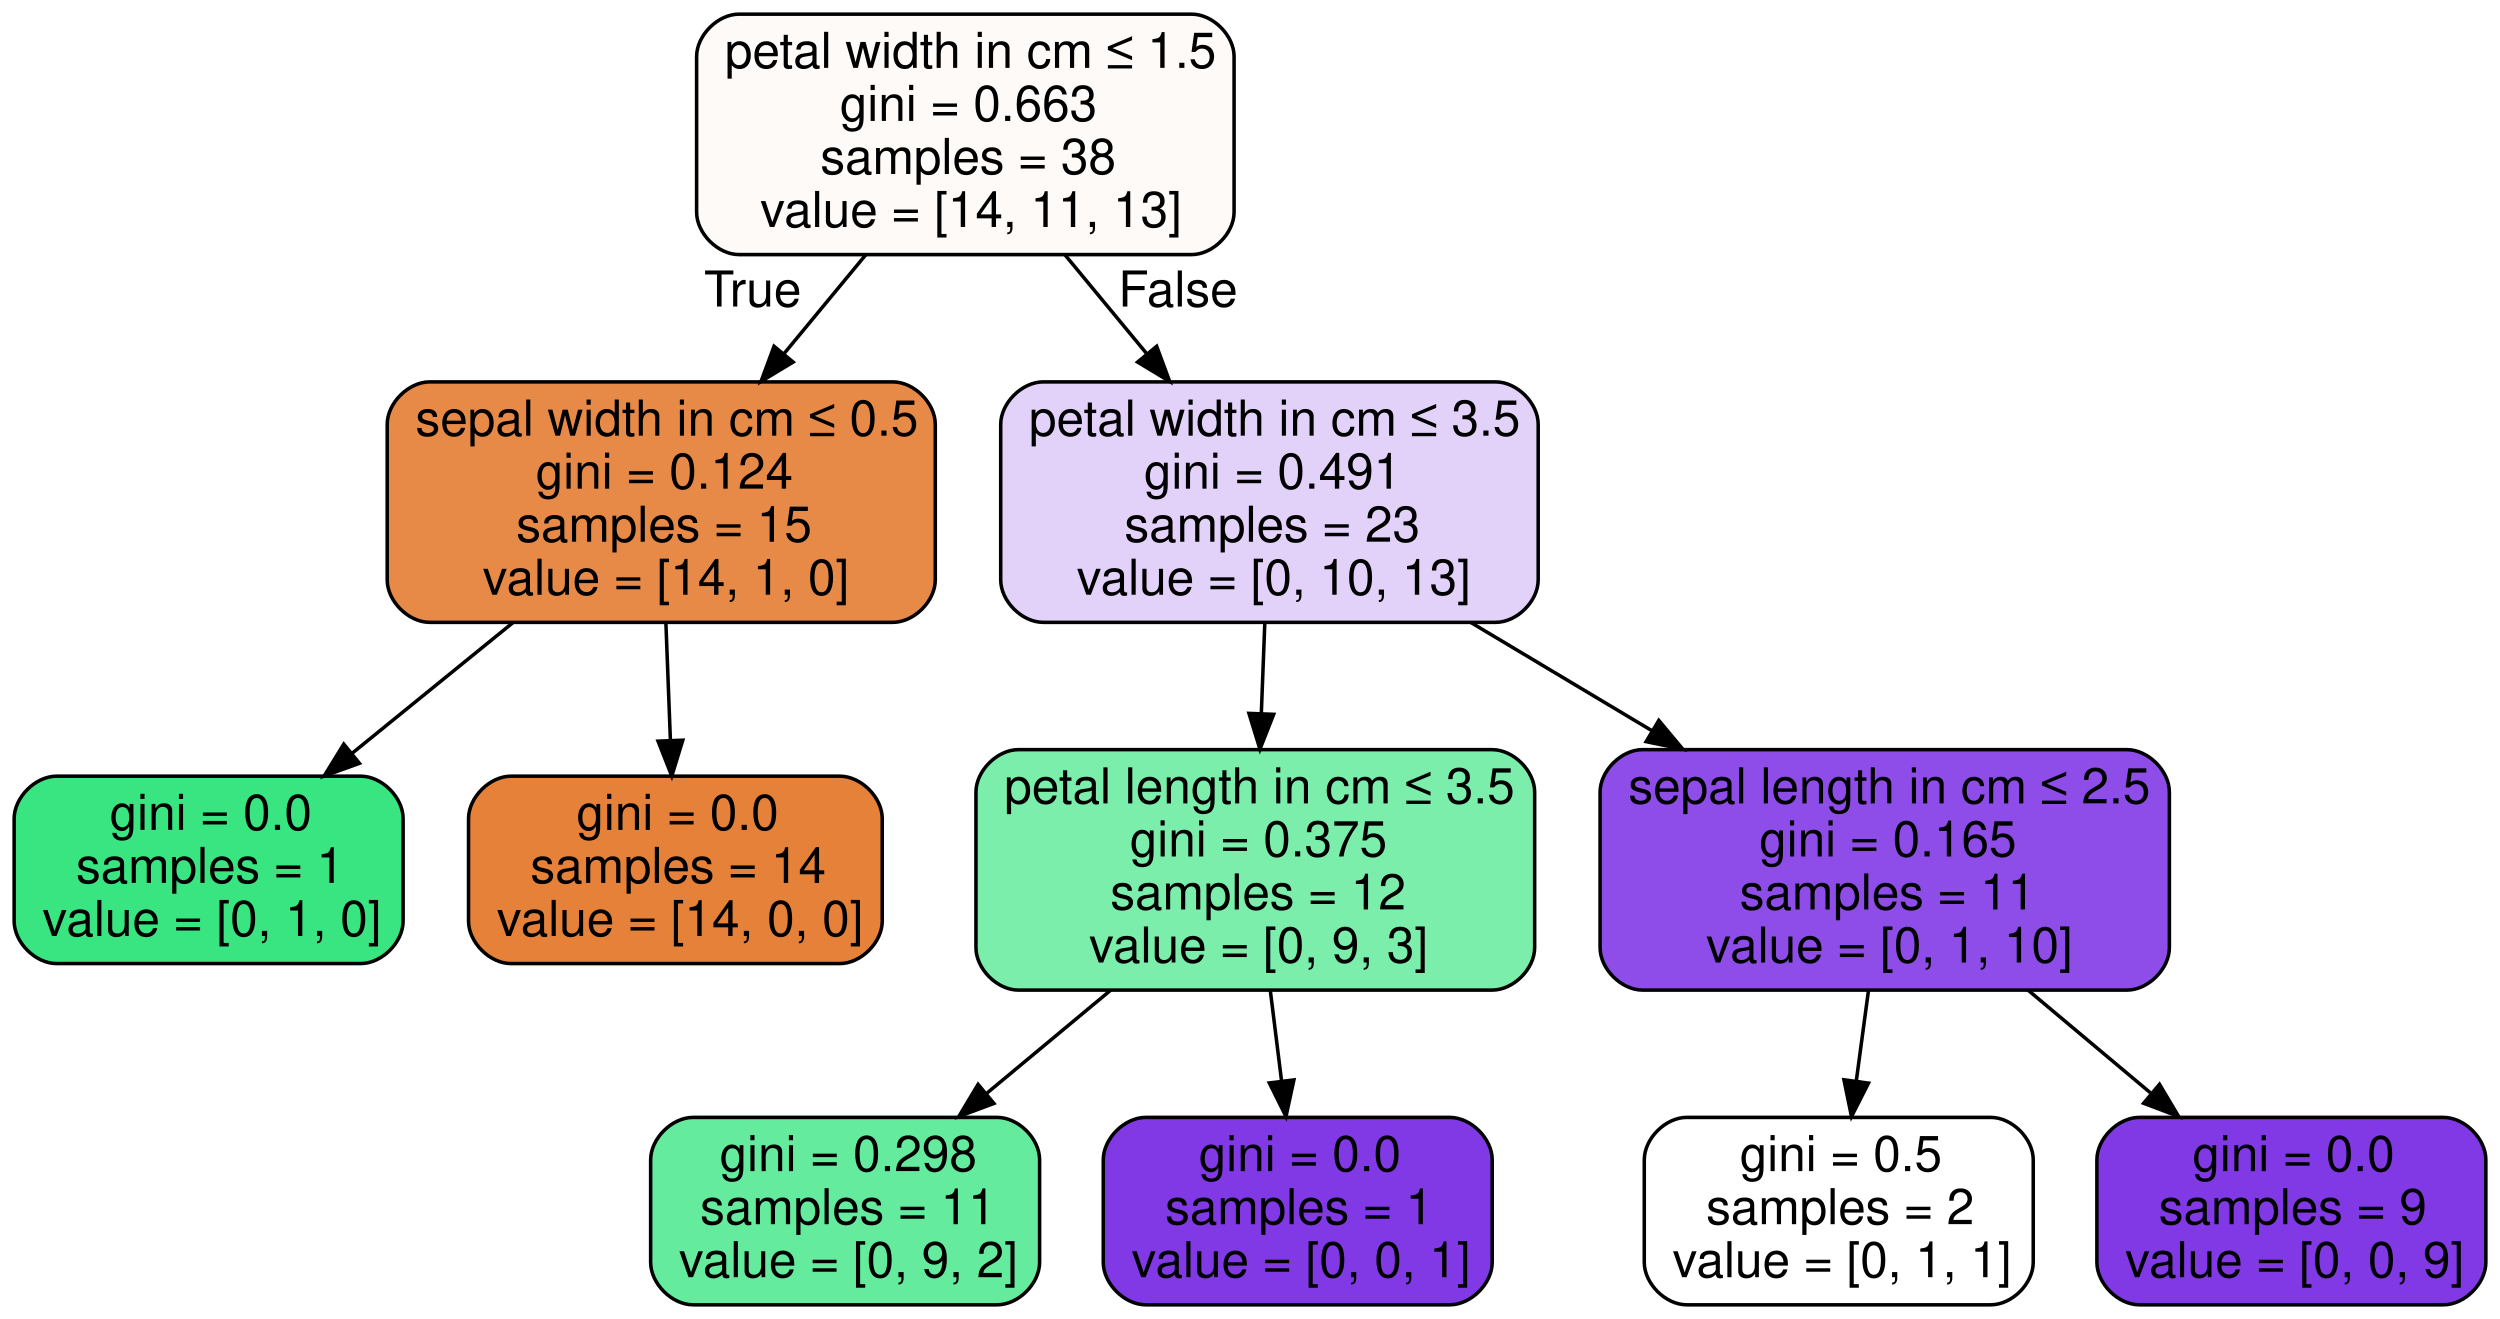
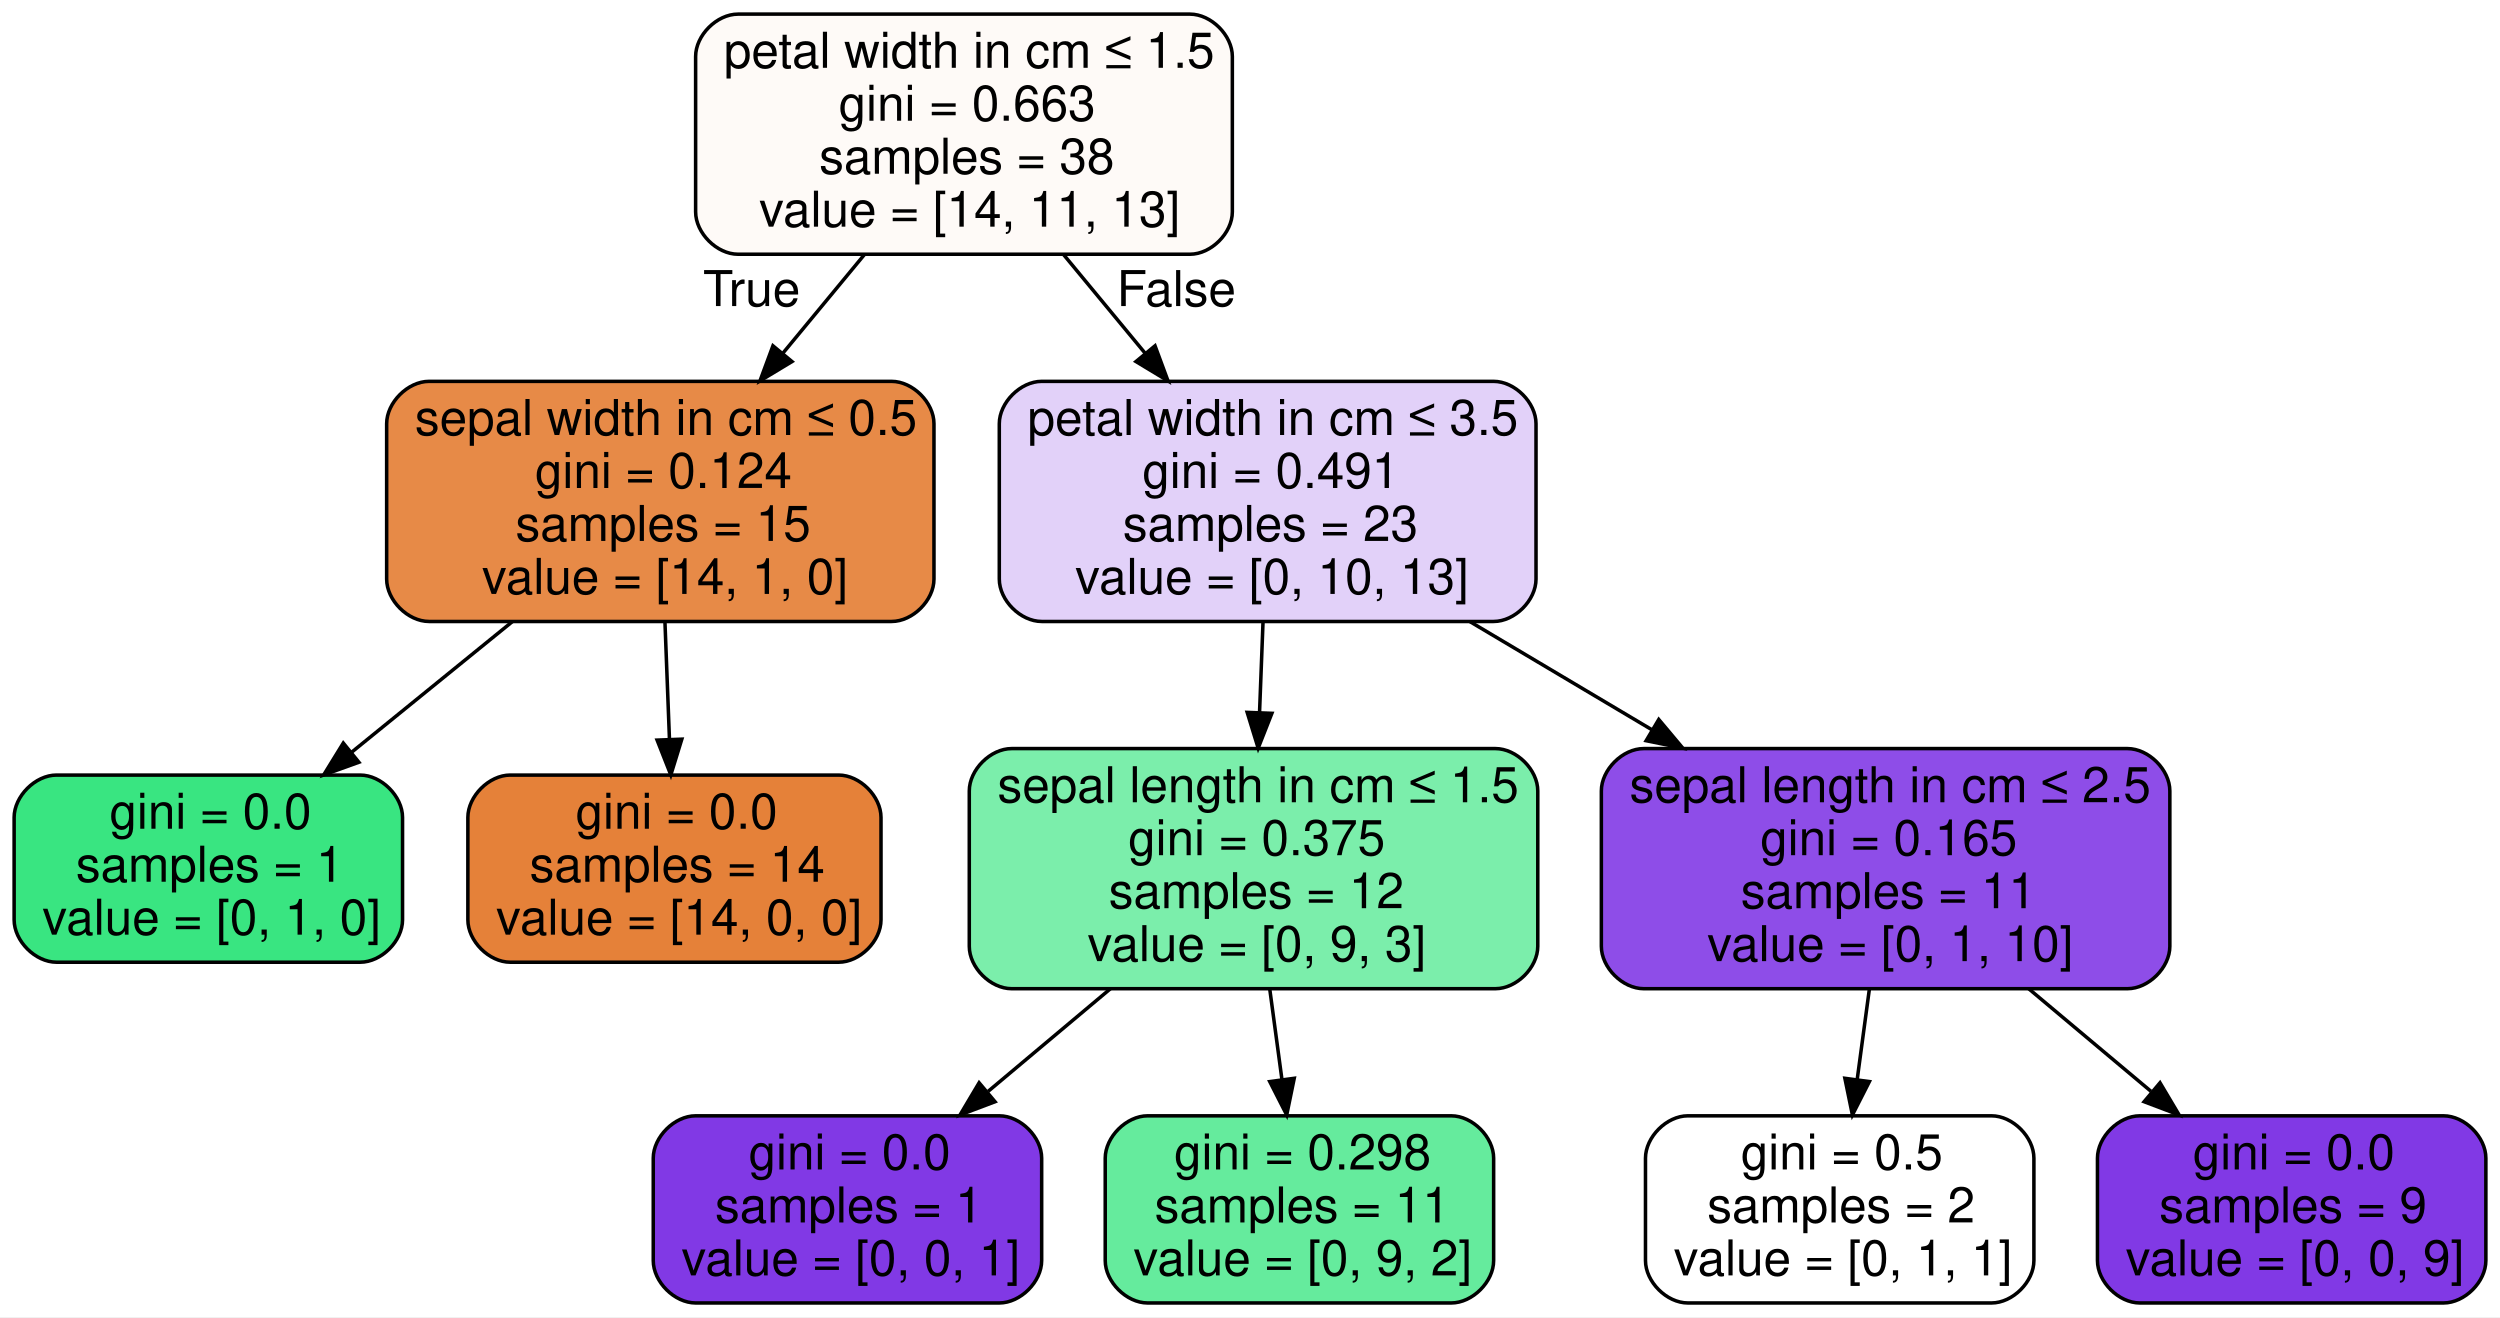
- <svg xmlns="http://www.w3.org/2000/svg" width="707pt" height="373pt" viewBox="0.00 0.00 707.00 373.00">
+ <svg xmlns="http://www.w3.org/2000/svg" width="708pt" height="373pt" viewBox="0.00 0.00 708.00 373.00">
  <g id="graph0" class="graph" transform="scale(1 1) rotate(0) translate(4 369)">
-     <polygon fill="#ffffff" stroke="transparent" points="-4,4 -4,-369 703,-369 703,4 -4,4" />
+     <polygon fill="#ffffff" stroke="transparent" points="-4,4 -4,-369 704,-369 704,4 -4,4" />
    <g id="node1" class="node">
      <path fill="#fefaf7" stroke="#000000" d="M333,-365C333,-365 205,-365 205,-365 199,-365 193,-359 193,-353 193,-353 193,-309 193,-309 193,-303 199,-297 205,-297 205,-297 333,-297 333,-297 339,-297 345,-303 345,-309 345,-309 345,-353 345,-353 345,-359 339,-365 333,-365" />
      <text text-anchor="start" x="201" y="-349.8" font-family="Helvetica,sans-Serif" font-size="14.00" fill="#000000">petal width in cm ≤ 1.5</text>
      <text text-anchor="start" x="233.5" y="-334.8" font-family="Helvetica,sans-Serif" font-size="14.00" fill="#000000">gini = 0.663</text>
      <text text-anchor="start" x="228" y="-319.8" font-family="Helvetica,sans-Serif" font-size="14.00" fill="#000000">samples = 38</text>
      <text text-anchor="start" x="211" y="-304.8" font-family="Helvetica,sans-Serif" font-size="14.00" fill="#000000">value = [14, 11, 13]</text>
    </g>
    <g id="node2" class="node">
      <path fill="#e78a47" stroke="#000000" d="M248.5,-261C248.5,-261 117.5,-261 117.5,-261 111.5,-261 105.5,-255 105.5,-249 105.5,-249 105.5,-205 105.5,-205 105.5,-199 111.5,-193 117.5,-193 117.5,-193 248.5,-193 248.5,-193 254.5,-193 260.5,-199 260.5,-205 260.5,-205 260.5,-249 260.5,-249 260.5,-255 254.5,-261 248.5,-261" />
      <text text-anchor="start" x="113.5" y="-245.8" font-family="Helvetica,sans-Serif" font-size="14.00" fill="#000000">sepal width in cm ≤ 0.5</text>
      <text text-anchor="start" x="147.5" y="-230.8" font-family="Helvetica,sans-Serif" font-size="14.00" fill="#000000">gini = 0.124</text>
      <text text-anchor="start" x="142" y="-215.8" font-family="Helvetica,sans-Serif" font-size="14.00" fill="#000000">samples = 15</text>
      <text text-anchor="start" x="132.5" y="-200.8" font-family="Helvetica,sans-Serif" font-size="14.00" fill="#000000">value = [14, 1, 0]</text>
    </g>
    <g id="edge1" class="edge">
      <path fill="none" stroke="#000000" d="M240.84,-296.947C233.416,-287.968 225.319,-278.176 217.597,-268.839" />
      <polygon fill="#000000" stroke="#000000" points="220.293,-266.606 211.223,-261.13 214.898,-271.067 220.293,-266.606" />
      <text text-anchor="middle" x="208.865" y="-282.319" font-family="Helvetica,sans-Serif" font-size="14.00" fill="#000000">True</text>
    </g>
    <g id="node5" class="node">
      <path fill="#e2d1f9" stroke="#000000" d="M419,-261C419,-261 291,-261 291,-261 285,-261 279,-255 279,-249 279,-249 279,-205 279,-205 279,-199 285,-193 291,-193 291,-193 419,-193 419,-193 425,-193 431,-199 431,-205 431,-205 431,-249 431,-249 431,-255 425,-261 419,-261" />
      <text text-anchor="start" x="287" y="-245.8" font-family="Helvetica,sans-Serif" font-size="14.00" fill="#000000">petal width in cm ≤ 3.5</text>
      <text text-anchor="start" x="319.5" y="-230.8" font-family="Helvetica,sans-Serif" font-size="14.00" fill="#000000">gini = 0.491</text>
      <text text-anchor="start" x="314" y="-215.8" font-family="Helvetica,sans-Serif" font-size="14.00" fill="#000000">samples = 23</text>
      <text text-anchor="start" x="300.5" y="-200.8" font-family="Helvetica,sans-Serif" font-size="14.00" fill="#000000">value = [0, 10, 13]</text>
    </g>
    <g id="edge4" class="edge">
      <path fill="none" stroke="#000000" d="M297.16,-296.947C304.584,-287.968 312.682,-278.176 320.403,-268.839" />
      <polygon fill="#000000" stroke="#000000" points="323.102,-271.067 326.777,-261.13 317.707,-266.606 323.102,-271.067" />
      <text text-anchor="middle" x="329.135" y="-282.319" font-family="Helvetica,sans-Serif" font-size="14.00" fill="#000000">False</text>
    </g>
    <g id="node3" class="node">
      <path fill="#39e581" stroke="#000000" d="M98,-149.5C98,-149.5 12,-149.5 12,-149.5 6,-149.5 0,-143.5 0,-137.5 0,-137.5 0,-108.5 0,-108.5 0,-102.5 6,-96.5 12,-96.5 12,-96.5 98,-96.5 98,-96.5 104,-96.5 110,-102.5 110,-108.5 110,-108.5 110,-137.5 110,-137.5 110,-143.5 104,-149.5 98,-149.5" />
      <text text-anchor="start" x="27" y="-134.3" font-family="Helvetica,sans-Serif" font-size="14.00" fill="#000000">gini = 0.0</text>
      <text text-anchor="start" x="17.5" y="-119.3" font-family="Helvetica,sans-Serif" font-size="14.00" fill="#000000">samples = 1</text>
      <text text-anchor="start" x="8" y="-104.3" font-family="Helvetica,sans-Serif" font-size="14.00" fill="#000000">value = [0, 1, 0]</text>
    </g>
    <g id="edge2" class="edge">
      <path fill="none" stroke="#000000" d="M141.088,-192.946C126.447,-181.05 110.047,-167.726 95.522,-155.924" />
      <polygon fill="#000000" stroke="#000000" points="97.635,-153.132 87.667,-149.542 93.221,-158.565 97.635,-153.132" />
    </g>
    <g id="node4" class="node">
      <path fill="#e58139" stroke="#000000" d="M233.5,-149.5C233.5,-149.5 140.5,-149.5 140.5,-149.5 134.5,-149.5 128.5,-143.5 128.5,-137.5 128.5,-137.5 128.5,-108.5 128.5,-108.5 128.5,-102.5 134.5,-96.5 140.5,-96.5 140.5,-96.5 233.5,-96.5 233.5,-96.5 239.5,-96.5 245.5,-102.5 245.5,-108.5 245.5,-108.5 245.5,-137.5 245.5,-137.5 245.5,-143.5 239.5,-149.5 233.5,-149.5" />
      <text text-anchor="start" x="159" y="-134.3" font-family="Helvetica,sans-Serif" font-size="14.00" fill="#000000">gini = 0.0</text>
      <text text-anchor="start" x="146" y="-119.3" font-family="Helvetica,sans-Serif" font-size="14.00" fill="#000000">samples = 14</text>
      <text text-anchor="start" x="136.5" y="-104.3" font-family="Helvetica,sans-Serif" font-size="14.00" fill="#000000">value = [14, 0, 0]</text>
    </g>
    <g id="edge3" class="edge">
      <path fill="none" stroke="#000000" d="M184.31,-192.946C184.721,-182.262 185.176,-170.425 185.593,-159.574" />
      <polygon fill="#000000" stroke="#000000" points="189.092,-159.669 185.979,-149.542 182.097,-159.4 189.092,-159.669" />
    </g>
    <g id="node6" class="node">
-       <path fill="#7beeab" stroke="#000000" d="M418,-157C418,-157 284,-157 284,-157 278,-157 272,-151 272,-145 272,-145 272,-101 272,-101 272,-95 278,-89 284,-89 284,-89 418,-89 418,-89 424,-89 430,-95 430,-101 430,-101 430,-145 430,-145 430,-151 424,-157 418,-157" />
-       <text text-anchor="start" x="280" y="-141.8" font-family="Helvetica,sans-Serif" font-size="14.00" fill="#000000">petal length in cm ≤ 3.5</text>
+       <path fill="#7beeab" stroke="#000000" d="M419.5,-157C419.5,-157 282.5,-157 282.5,-157 276.5,-157 270.5,-151 270.5,-145 270.5,-145 270.5,-101 270.5,-101 270.5,-95 276.5,-89 282.5,-89 282.5,-89 419.5,-89 419.5,-89 425.5,-89 431.5,-95 431.5,-101 431.5,-101 431.5,-145 431.5,-145 431.5,-151 425.5,-157 419.5,-157" />
+       <text text-anchor="start" x="278.5" y="-141.8" font-family="Helvetica,sans-Serif" font-size="14.00" fill="#000000">sepal length in cm ≤ 1.5</text>
      <text text-anchor="start" x="315.5" y="-126.8" font-family="Helvetica,sans-Serif" font-size="14.00" fill="#000000">gini = 0.375</text>
      <text text-anchor="start" x="310" y="-111.8" font-family="Helvetica,sans-Serif" font-size="14.00" fill="#000000">samples = 12</text>
      <text text-anchor="start" x="304" y="-96.8" font-family="Helvetica,sans-Serif" font-size="14.00" fill="#000000">value = [0, 9, 3]</text>
    </g>
    <g id="edge5" class="edge">
      <path fill="none" stroke="#000000" d="M353.69,-192.946C353.376,-184.776 353.036,-175.932 352.707,-167.37" />
      <polygon fill="#000000" stroke="#000000" points="356.195,-166.988 352.313,-157.13 349.2,-167.257 356.195,-166.988" />
    </g>
    <g id="node9" class="node">
-       <path fill="#8e4de8" stroke="#000000" d="M597.5,-157C597.5,-157 460.5,-157 460.5,-157 454.5,-157 448.5,-151 448.5,-145 448.5,-145 448.5,-101 448.5,-101 448.5,-95 454.5,-89 460.5,-89 460.5,-89 597.5,-89 597.5,-89 603.5,-89 609.5,-95 609.5,-101 609.5,-101 609.5,-145 609.5,-145 609.5,-151 603.5,-157 597.5,-157" />
-       <text text-anchor="start" x="456.5" y="-141.8" font-family="Helvetica,sans-Serif" font-size="14.00" fill="#000000">sepal length in cm ≤ 2.5</text>
-       <text text-anchor="start" x="493.5" y="-126.8" font-family="Helvetica,sans-Serif" font-size="14.00" fill="#000000">gini = 0.165</text>
-       <text text-anchor="start" x="488" y="-111.8" font-family="Helvetica,sans-Serif" font-size="14.00" fill="#000000">samples = 11</text>
-       <text text-anchor="start" x="478.5" y="-96.8" font-family="Helvetica,sans-Serif" font-size="14.00" fill="#000000">value = [0, 1, 10]</text>
+       <path fill="#8e4de8" stroke="#000000" d="M598.5,-157C598.5,-157 461.5,-157 461.5,-157 455.5,-157 449.5,-151 449.5,-145 449.5,-145 449.5,-101 449.5,-101 449.5,-95 455.5,-89 461.5,-89 461.5,-89 598.5,-89 598.5,-89 604.5,-89 610.5,-95 610.5,-101 610.5,-101 610.5,-145 610.5,-145 610.5,-151 604.5,-157 598.5,-157" />
+       <text text-anchor="start" x="457.5" y="-141.8" font-family="Helvetica,sans-Serif" font-size="14.00" fill="#000000">sepal length in cm ≤ 2.5</text>
+       <text text-anchor="start" x="494.5" y="-126.8" font-family="Helvetica,sans-Serif" font-size="14.00" fill="#000000">gini = 0.165</text>
+       <text text-anchor="start" x="489" y="-111.8" font-family="Helvetica,sans-Serif" font-size="14.00" fill="#000000">samples = 11</text>
+       <text text-anchor="start" x="479.5" y="-96.8" font-family="Helvetica,sans-Serif" font-size="14.00" fill="#000000">value = [0, 1, 10]</text>
    </g>
    <g id="edge8" class="edge">
-       <path fill="none" stroke="#000000" d="M411.974,-192.946C428.348,-183.16 446.339,-172.407 463.199,-162.329" />
-       <polygon fill="#000000" stroke="#000000" points="465.11,-165.265 471.898,-157.13 461.519,-159.256 465.11,-165.265" />
+       <path fill="none" stroke="#000000" d="M412.301,-192.946C428.769,-183.16 446.864,-172.407 463.821,-162.329" />
+       <polygon fill="#000000" stroke="#000000" points="465.761,-165.248 472.57,-157.13 462.185,-159.23 465.761,-165.248" />
    </g>
    <g id="node7" class="node">
-       <path fill="#65eb9d" stroke="#000000" d="M278,-53C278,-53 192,-53 192,-53 186,-53 180,-47 180,-41 180,-41 180,-12 180,-12 180,-6 186,0 192,0 192,0 278,0 278,0 284,0 290,-6 290,-12 290,-12 290,-41 290,-41 290,-47 284,-53 278,-53" />
-       <text text-anchor="start" x="199.5" y="-37.8" font-family="Helvetica,sans-Serif" font-size="14.00" fill="#000000">gini = 0.298</text>
-       <text text-anchor="start" x="194" y="-22.8" font-family="Helvetica,sans-Serif" font-size="14.00" fill="#000000">samples = 11</text>
-       <text text-anchor="start" x="188" y="-7.8" font-family="Helvetica,sans-Serif" font-size="14.00" fill="#000000">value = [0, 9, 2]</text>
+       <path fill="#8139e5" stroke="#000000" d="M279,-53C279,-53 193,-53 193,-53 187,-53 181,-47 181,-41 181,-41 181,-12 181,-12 181,-6 187,0 193,0 193,0 279,0 279,0 285,0 291,-6 291,-12 291,-12 291,-41 291,-41 291,-47 285,-53 279,-53" />
+       <text text-anchor="start" x="208" y="-37.8" font-family="Helvetica,sans-Serif" font-size="14.00" fill="#000000">gini = 0.0</text>
+       <text text-anchor="start" x="198.5" y="-22.8" font-family="Helvetica,sans-Serif" font-size="14.00" fill="#000000">samples = 1</text>
+       <text text-anchor="start" x="189" y="-7.8" font-family="Helvetica,sans-Serif" font-size="14.00" fill="#000000">value = [0, 0, 1]</text>
    </g>
    <g id="edge6" class="edge">
-       <path fill="none" stroke="#000000" d="M310.103,-88.978C298.655,-79.454 286.231,-69.119 274.846,-59.647" />
-       <polygon fill="#000000" stroke="#000000" points="277.08,-56.953 267.154,-53.248 272.603,-62.334 277.08,-56.953" />
+       <path fill="none" stroke="#000000" d="M310.455,-88.978C299.216,-79.546 287.026,-69.318 275.828,-59.921" />
+       <polygon fill="#000000" stroke="#000000" points="277.787,-56.995 267.876,-53.248 273.287,-62.358 277.787,-56.995" />
    </g>
    <g id="node8" class="node">
-       <path fill="#8139e5" stroke="#000000" d="M406,-53C406,-53 320,-53 320,-53 314,-53 308,-47 308,-41 308,-41 308,-12 308,-12 308,-6 314,0 320,0 320,0 406,0 406,0 412,0 418,-6 418,-12 418,-12 418,-41 418,-41 418,-47 412,-53 406,-53" />
-       <text text-anchor="start" x="335" y="-37.8" font-family="Helvetica,sans-Serif" font-size="14.00" fill="#000000">gini = 0.0</text>
-       <text text-anchor="start" x="325.5" y="-22.8" font-family="Helvetica,sans-Serif" font-size="14.00" fill="#000000">samples = 1</text>
-       <text text-anchor="start" x="316" y="-7.8" font-family="Helvetica,sans-Serif" font-size="14.00" fill="#000000">value = [0, 0, 1]</text>
+       <path fill="#65eb9d" stroke="#000000" d="M407,-53C407,-53 321,-53 321,-53 315,-53 309,-47 309,-41 309,-41 309,-12 309,-12 309,-6 315,0 321,0 321,0 407,0 407,0 413,0 419,-6 419,-12 419,-12 419,-41 419,-41 419,-47 413,-53 407,-53" />
+       <text text-anchor="start" x="328.5" y="-37.8" font-family="Helvetica,sans-Serif" font-size="14.00" fill="#000000">gini = 0.298</text>
+       <text text-anchor="start" x="323" y="-22.8" font-family="Helvetica,sans-Serif" font-size="14.00" fill="#000000">samples = 11</text>
+       <text text-anchor="start" x="317" y="-7.8" font-family="Helvetica,sans-Serif" font-size="14.00" fill="#000000">value = [0, 9, 2]</text>
    </g>
    <g id="edge7" class="edge">
-       <path fill="none" stroke="#000000" d="M355.231,-88.978C356.267,-80.645 357.38,-71.69 358.432,-63.236" />
-       <polygon fill="#000000" stroke="#000000" points="361.913,-63.604 359.674,-53.248 354.966,-62.74 361.913,-63.604" />
+       <path fill="none" stroke="#000000" d="M355.583,-88.978C356.706,-80.645 357.912,-71.69 359.051,-63.236" />
+       <polygon fill="#000000" stroke="#000000" points="362.53,-63.626 360.397,-53.248 355.593,-62.692 362.53,-63.626" />
    </g>
    <g id="node10" class="node">
-       <path fill="#ffffff" stroke="#000000" d="M559,-53C559,-53 473,-53 473,-53 467,-53 461,-47 461,-41 461,-41 461,-12 461,-12 461,-6 467,0 473,0 473,0 559,0 559,0 565,0 571,-6 571,-12 571,-12 571,-41 571,-41 571,-47 565,-53 559,-53" />
-       <text text-anchor="start" x="488" y="-37.8" font-family="Helvetica,sans-Serif" font-size="14.00" fill="#000000">gini = 0.5</text>
-       <text text-anchor="start" x="478.5" y="-22.8" font-family="Helvetica,sans-Serif" font-size="14.00" fill="#000000">samples = 2</text>
-       <text text-anchor="start" x="469" y="-7.8" font-family="Helvetica,sans-Serif" font-size="14.00" fill="#000000">value = [0, 1, 1]</text>
+       <path fill="#ffffff" stroke="#000000" d="M560,-53C560,-53 474,-53 474,-53 468,-53 462,-47 462,-41 462,-41 462,-12 462,-12 462,-6 468,0 474,0 474,0 560,0 560,0 566,0 572,-6 572,-12 572,-12 572,-41 572,-41 572,-47 566,-53 560,-53" />
+       <text text-anchor="start" x="489" y="-37.8" font-family="Helvetica,sans-Serif" font-size="14.00" fill="#000000">gini = 0.5</text>
+       <text text-anchor="start" x="479.5" y="-22.8" font-family="Helvetica,sans-Serif" font-size="14.00" fill="#000000">samples = 2</text>
+       <text text-anchor="start" x="470" y="-7.8" font-family="Helvetica,sans-Serif" font-size="14.00" fill="#000000">value = [0, 1, 1]</text>
    </g>
    <g id="edge9" class="edge">
-       <path fill="none" stroke="#000000" d="M524.417,-88.978C523.294,-80.645 522.088,-71.69 520.949,-63.236" />
-       <polygon fill="#000000" stroke="#000000" points="524.407,-62.692 519.603,-53.248 517.47,-63.626 524.407,-62.692" />
+       <path fill="none" stroke="#000000" d="M525.417,-88.978C524.294,-80.645 523.088,-71.69 521.949,-63.236" />
+       <polygon fill="#000000" stroke="#000000" points="525.407,-62.692 520.603,-53.248 518.47,-63.626 525.407,-62.692" />
    </g>
    <g id="node11" class="node">
-       <path fill="#8139e5" stroke="#000000" d="M687,-53C687,-53 601,-53 601,-53 595,-53 589,-47 589,-41 589,-41 589,-12 589,-12 589,-6 595,0 601,0 601,0 687,0 687,0 693,0 699,-6 699,-12 699,-12 699,-41 699,-41 699,-47 693,-53 687,-53" />
-       <text text-anchor="start" x="616" y="-37.8" font-family="Helvetica,sans-Serif" font-size="14.00" fill="#000000">gini = 0.0</text>
-       <text text-anchor="start" x="606.5" y="-22.8" font-family="Helvetica,sans-Serif" font-size="14.00" fill="#000000">samples = 9</text>
-       <text text-anchor="start" x="597" y="-7.8" font-family="Helvetica,sans-Serif" font-size="14.00" fill="#000000">value = [0, 0, 9]</text>
+       <path fill="#8139e5" stroke="#000000" d="M688,-53C688,-53 602,-53 602,-53 596,-53 590,-47 590,-41 590,-41 590,-12 590,-12 590,-6 596,0 602,0 602,0 688,0 688,0 694,0 700,-6 700,-12 700,-12 700,-41 700,-41 700,-47 694,-53 688,-53" />
+       <text text-anchor="start" x="617" y="-37.8" font-family="Helvetica,sans-Serif" font-size="14.00" fill="#000000">gini = 0.0</text>
+       <text text-anchor="start" x="607.5" y="-22.8" font-family="Helvetica,sans-Serif" font-size="14.00" fill="#000000">samples = 9</text>
+       <text text-anchor="start" x="598" y="-7.8" font-family="Helvetica,sans-Serif" font-size="14.00" fill="#000000">value = [0, 0, 9]</text>
    </g>
    <g id="edge10" class="edge">
-       <path fill="none" stroke="#000000" d="M569.545,-88.978C580.784,-79.546 592.974,-69.318 604.172,-59.921" />
-       <polygon fill="#000000" stroke="#000000" points="606.713,-62.358 612.124,-53.248 602.213,-56.995 606.713,-62.358" />
+       <path fill="none" stroke="#000000" d="M570.545,-88.978C581.784,-79.546 593.974,-69.318 605.172,-59.921" />
+       <polygon fill="#000000" stroke="#000000" points="607.713,-62.358 613.124,-53.248 603.213,-56.995 607.713,-62.358" />
    </g>
  </g>
</svg>
